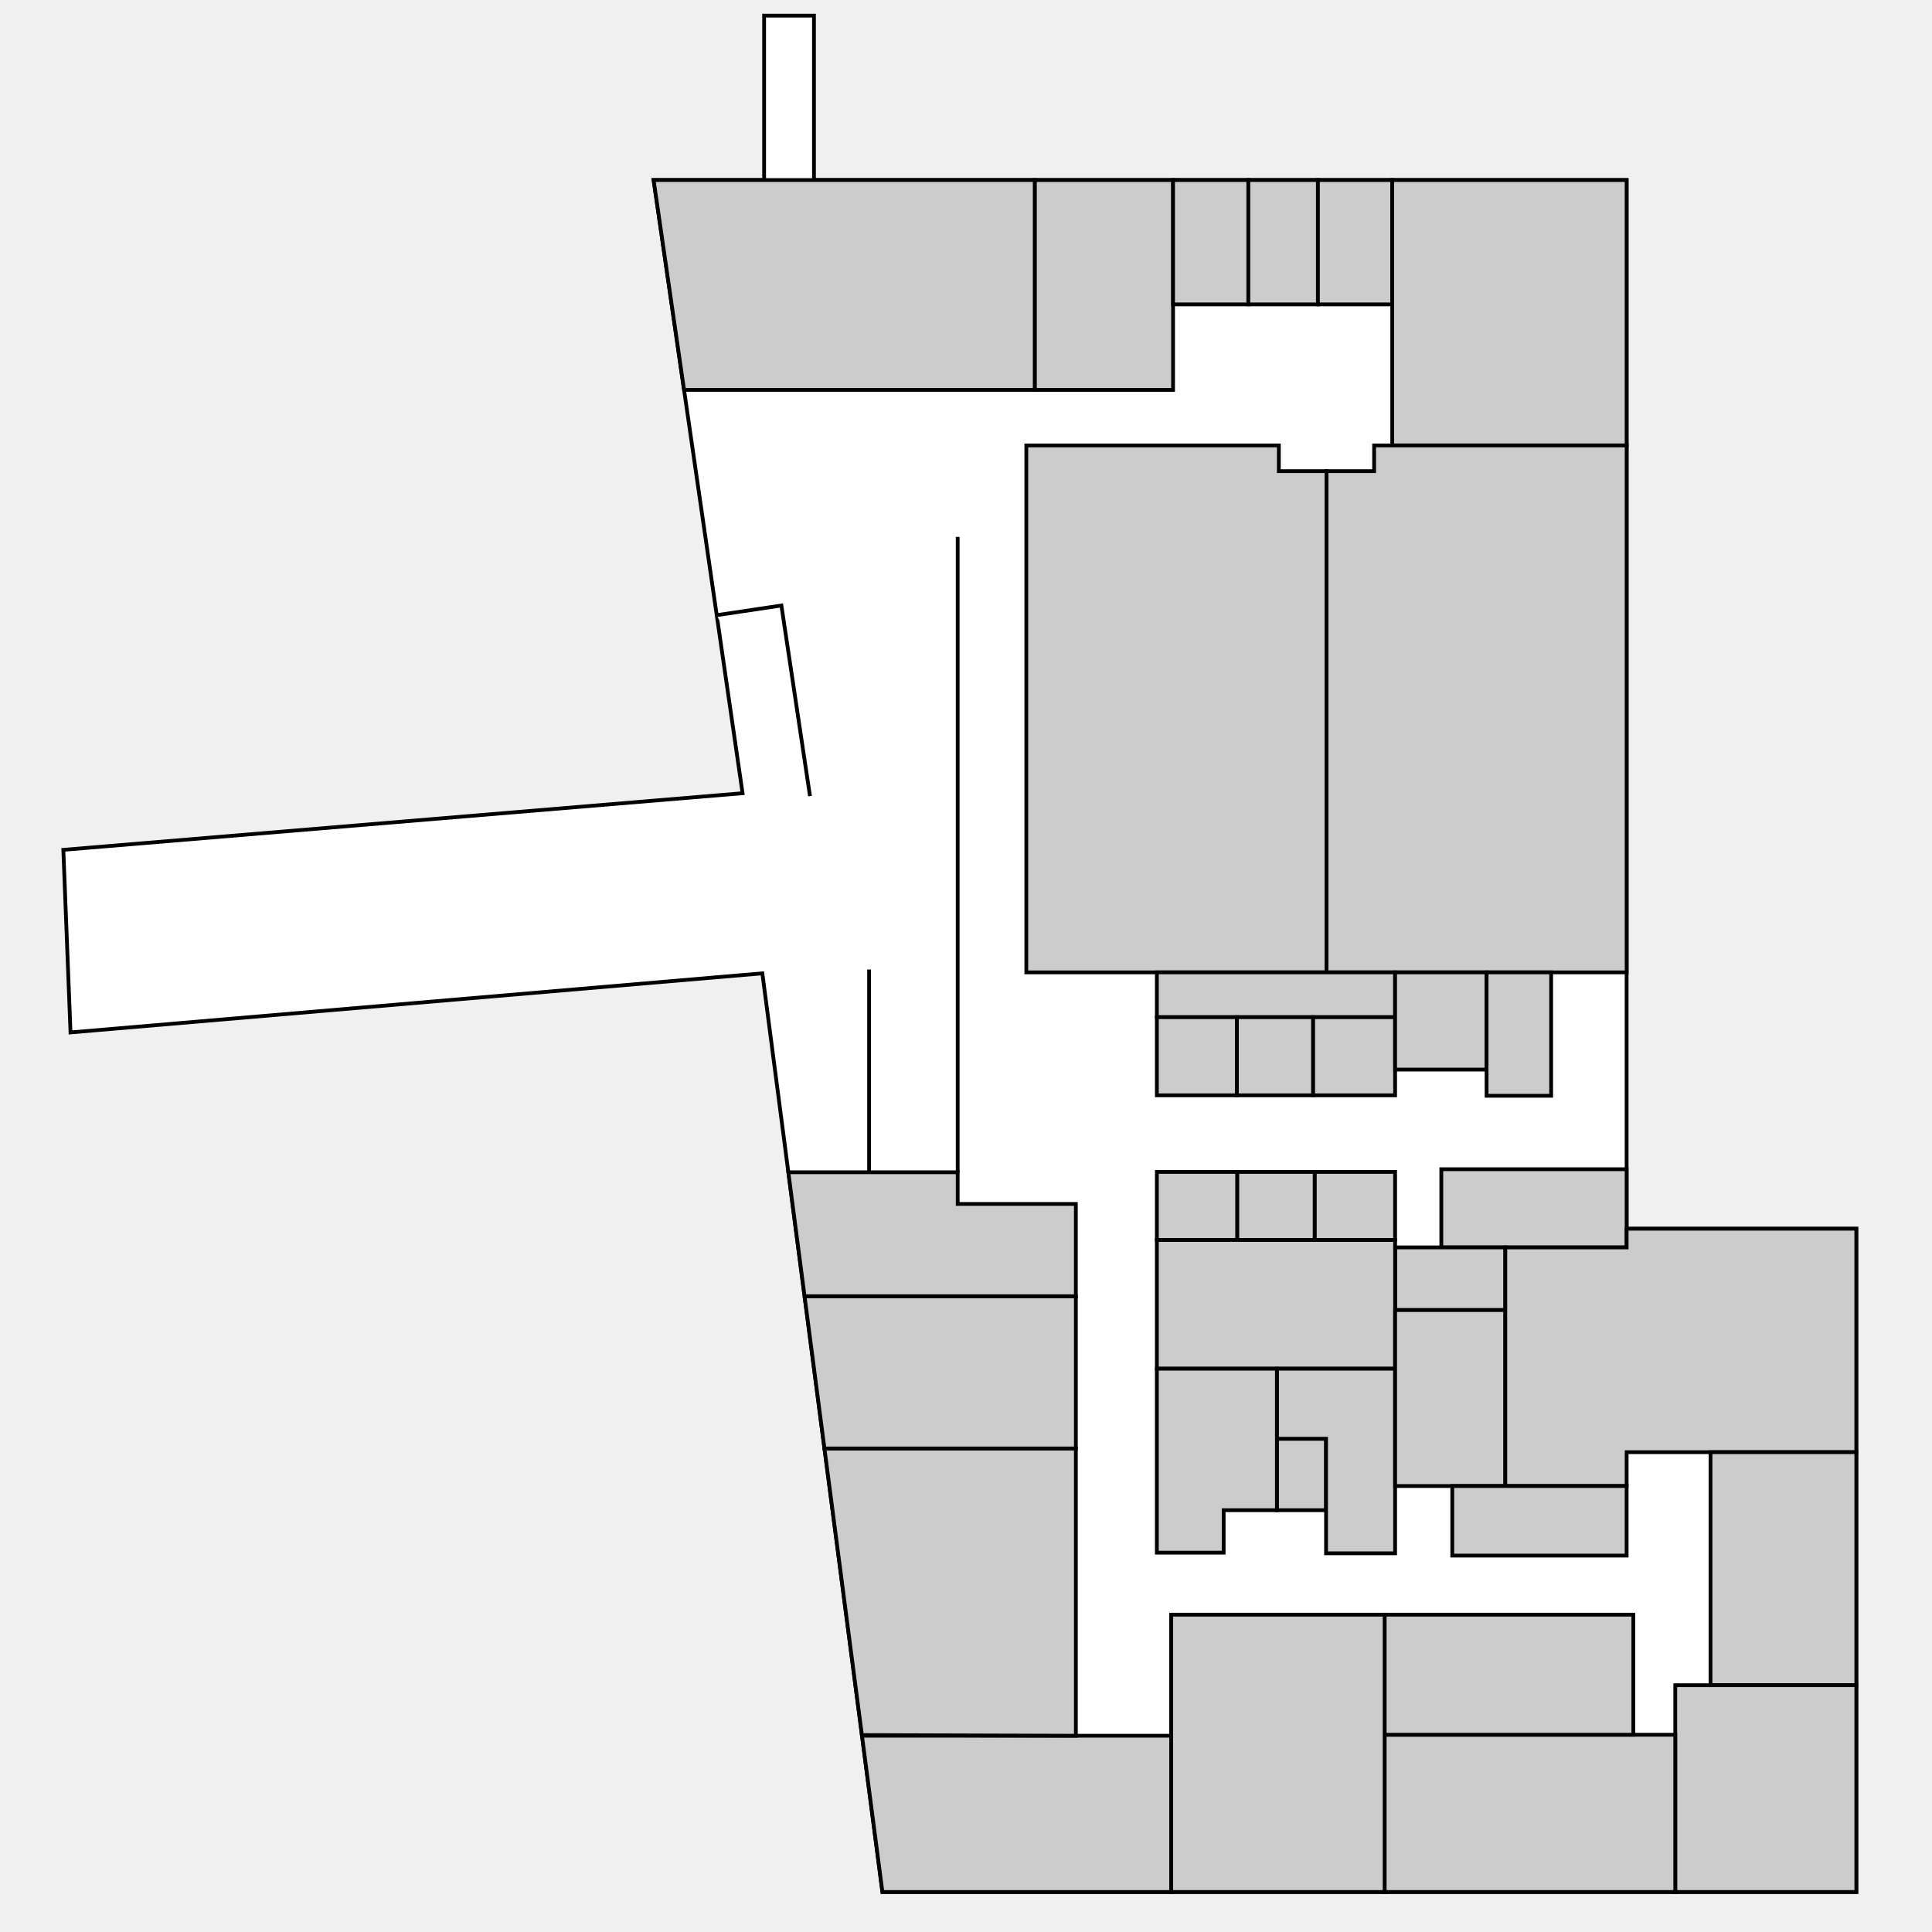
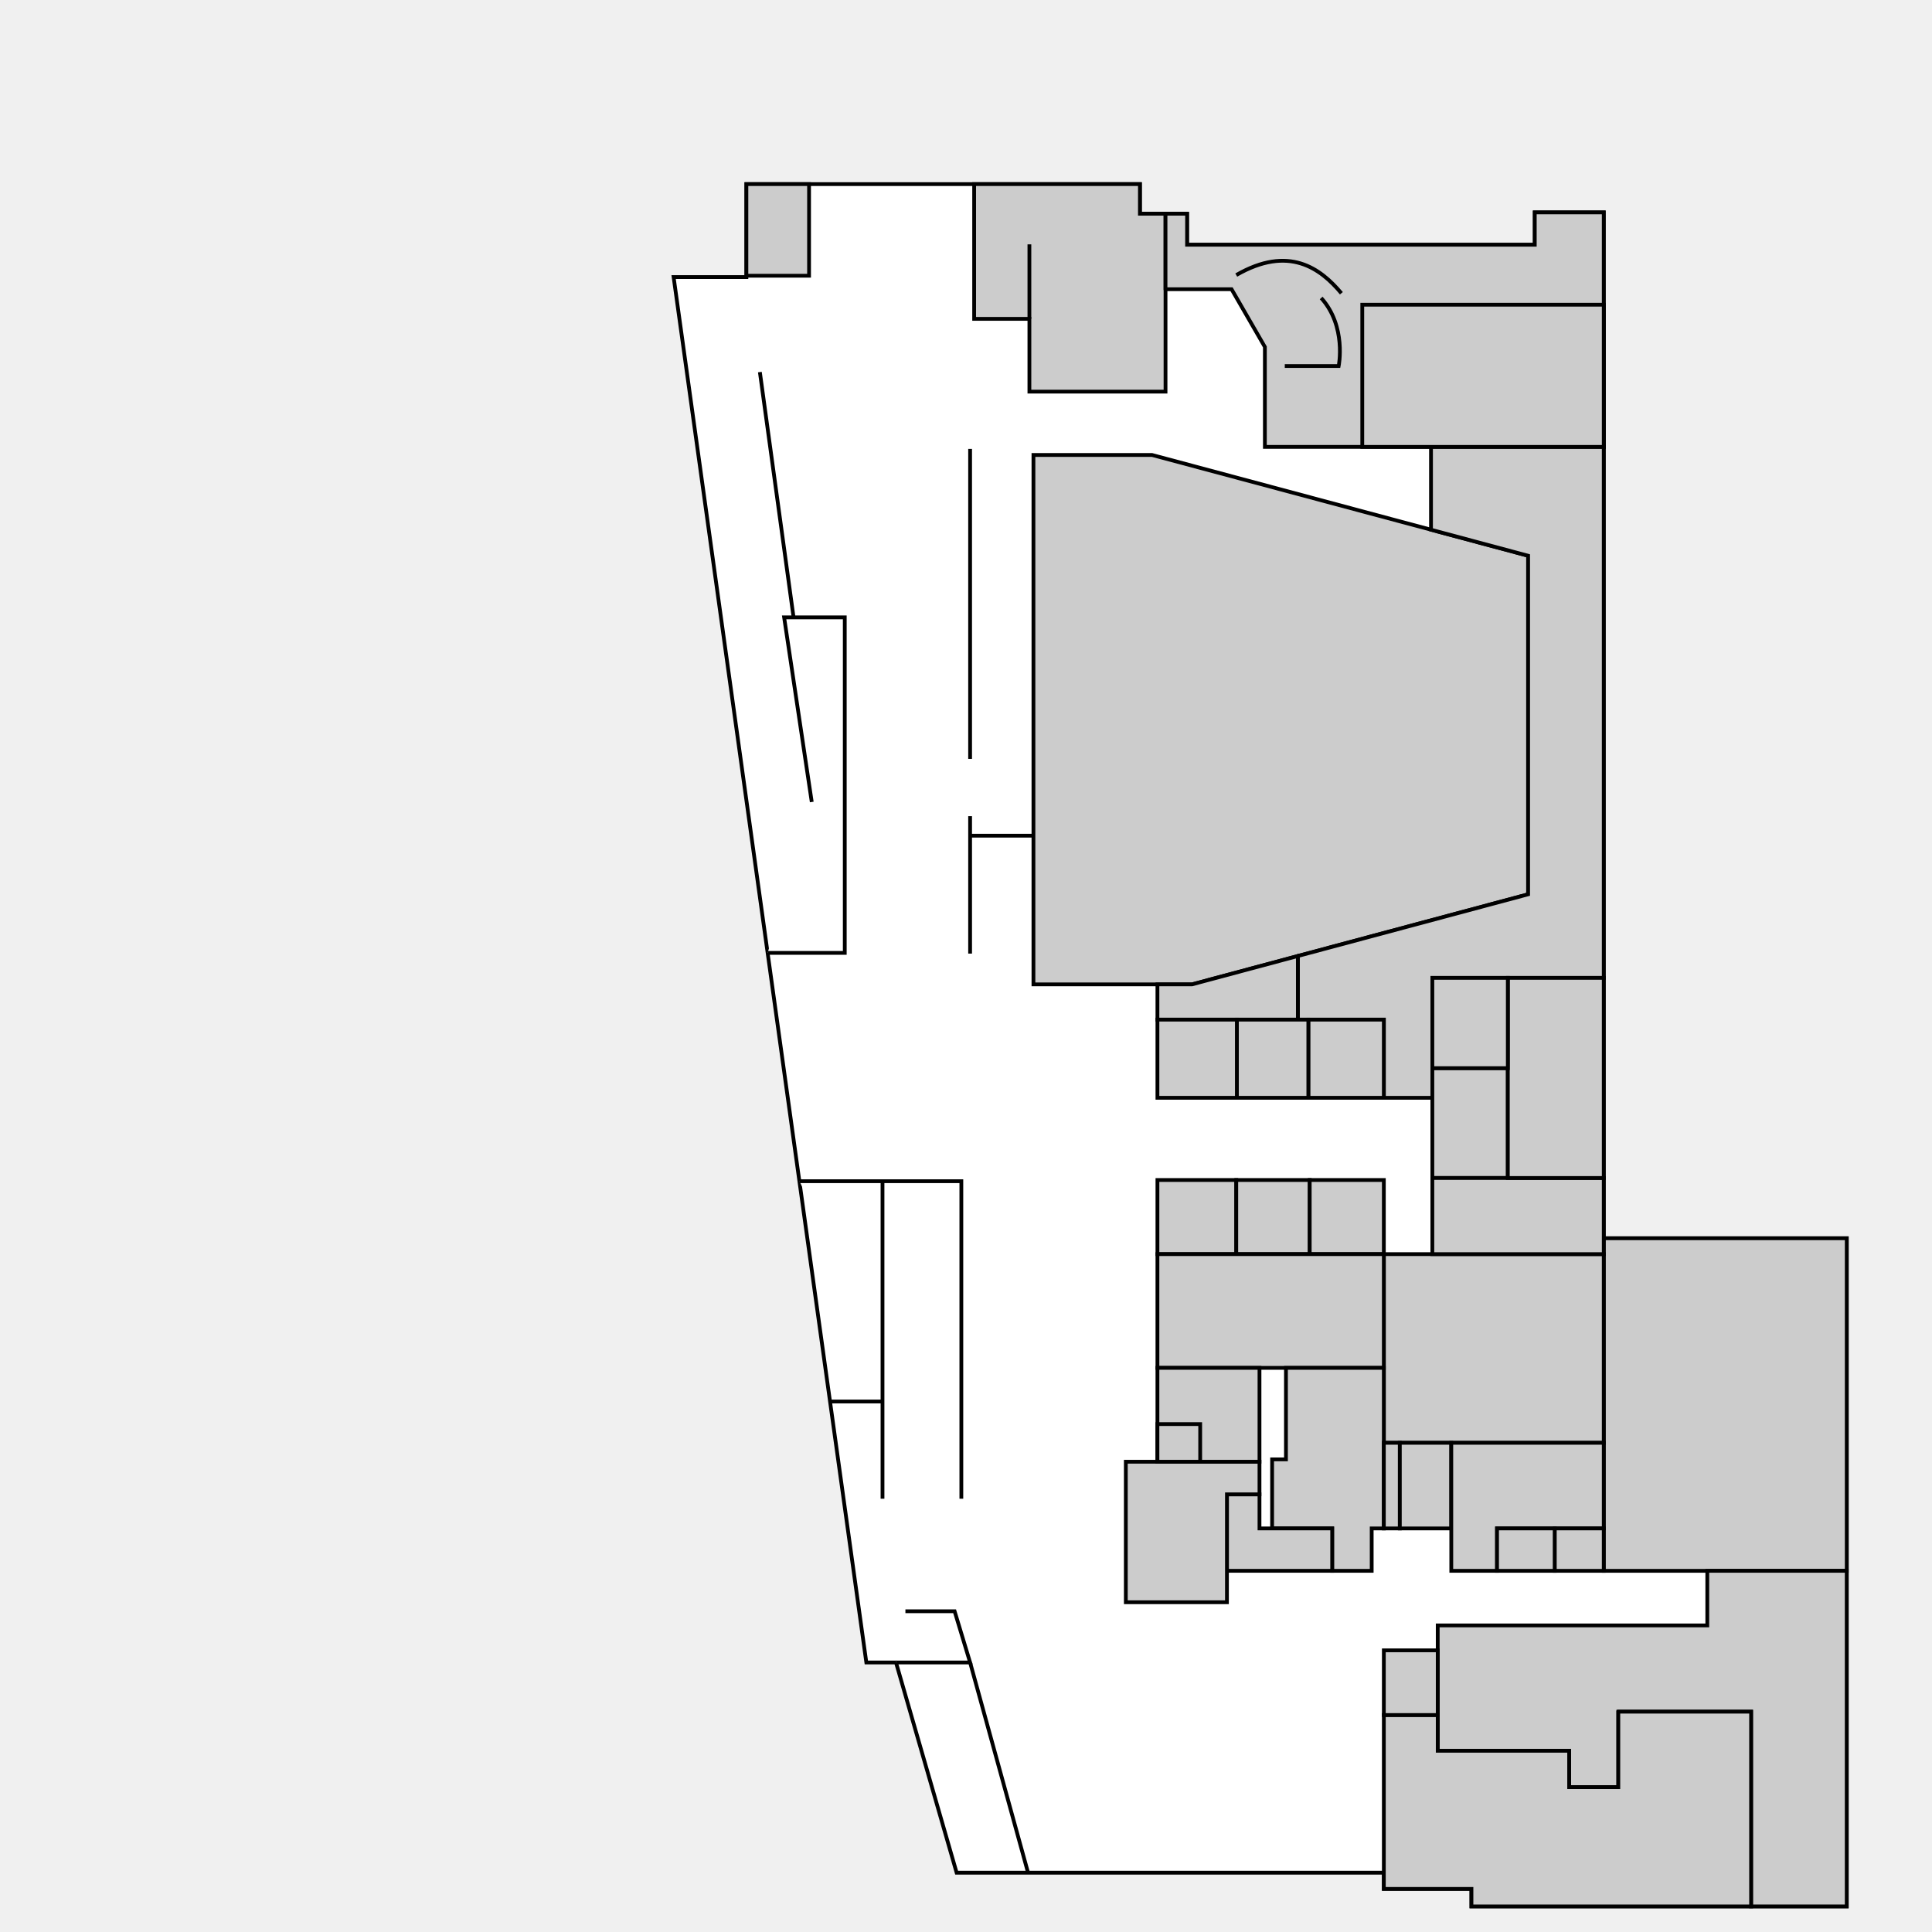
<svg xmlns="http://www.w3.org/2000/svg" width="1024" height="1024">
  <g>
    <rect fill="none" id="canvas_background" height="1464.85" width="1464.85" y="-1" x="-1" />
  </g>
  <g>
-     <g display="inline" id="layer2">
-       <path fill="#ffffff" stroke="#000000" stroke-width="2" stroke-miterlimit="4" id="path3765" d="m33.571,450.429l360,-30l-47.143,-325l58.571,0l0,-87.143l26.429,0l0,87.143l430.714,0l0,555.825l121.746,0l0,351.533l-516.188,0l-63.64,-486.894l-366.685,31.315l-3.804,-96.779z" />
-       <path fill="#cccccc" stroke="#000000" stroke-width="2" stroke-miterlimit="4" id="path3767" d="m362.562,206.652l185.951,0l0,-111.223l-202.084,0l16.134,111.223z" />
-       <rect fill="#cccccc" stroke="#000000" stroke-width="2" stroke-miterlimit="4" y="95.429" x="548.513" height="111.223" width="73.236" id="rect3769" />
-       <rect fill="#cccccc" stroke="#000000" stroke-width="2" stroke-miterlimit="4" y="95.429" x="621.749" height="65.901" width="39.901" id="rect3771" />
-       <rect fill="#cccccc" stroke="#000000" stroke-width="2" stroke-miterlimit="4" y="95.429" x="661.65" height="65.901" width="36.871" id="rect3773" />
-       <rect fill="#cccccc" stroke="#000000" stroke-width="2" stroke-miterlimit="4" y="95.429" x="698.521" height="65.901" width="39.396" id="rect3775" />
-       <rect fill="#cccccc" stroke="#000000" stroke-width="2" stroke-miterlimit="4" y="95.429" x="737.916" height="140.652" width="124.226" id="rect3777" />
-       <path fill="#cccccc" stroke="#000000" stroke-width="2" stroke-miterlimit="4" id="rect3798" d="m728.312,236.094l0,13.625l-25.25,0l0,265.656l159.094,0l0,-279.281l-133.844,0z" />
-       <path fill="#cccccc" stroke="#000000" stroke-width="2" stroke-miterlimit="4" d="m677.812,236.094l0,13.625l25.25,0l0,265.656l-159.094,0l0,-279.281l133.844,0z" id="path3803" />
-       <rect fill="#cccccc" stroke="#000000" stroke-width="2" stroke-miterlimit="4" y="515.375" x="613.163" height="23.752" width="126.269" id="rect3805" />
-       <rect fill="#cccccc" stroke="#000000" stroke-width="2" stroke-miterlimit="4" y="539.127" x="613.163" height="41.416" width="42.426" id="rect3807" />
-       <rect fill="#cccccc" stroke="#000000" stroke-width="2" stroke-miterlimit="4" y="539.127" x="655.589" height="41.416" width="40.406" id="rect3809" />
-       <rect fill="#cccccc" stroke="#000000" stroke-width="2" stroke-miterlimit="4" y="539.127" x="695.995" height="41.416" width="43.437" id="rect3811" />
-       <rect fill="#cccccc" stroke="#000000" stroke-width="2" stroke-miterlimit="4" y="515.375" x="739.432" height="51.531" width="48.487" id="rect3813" />
-       <rect fill="#cccccc" stroke="#000000" stroke-width="2" stroke-miterlimit="4" y="515.375" x="787.919" height="65.411" width="34.224" id="rect3817" />
-       <rect fill="#cccccc" stroke="#000000" stroke-width="2" stroke-miterlimit="4" y="619.714" x="763.929" height="41.429" width="98.214" id="rect3819" />
-       <rect fill="#cccccc" stroke="#000000" stroke-width="2" stroke-miterlimit="4" y="661.143" x="739.432" height="33.214" width="58.426" id="rect3821" />
-       <rect fill="#cccccc" stroke="#000000" stroke-width="2" stroke-miterlimit="4" y="621.142" x="696.786" height="36.072" width="42.646" id="rect3829" />
-       <rect fill="#cccccc" stroke="#000000" stroke-width="2" stroke-miterlimit="4" y="621.142" x="655.714" height="36.072" width="41.071" id="rect3831" />
-       <rect fill="#cccccc" stroke="#000000" stroke-width="2" stroke-miterlimit="4" y="621.142" x="613.163" height="36.072" width="42.552" id="rect3833" />
-       <rect fill="#cccccc" stroke="#000000" stroke-width="2" stroke-miterlimit="4" y="657.214" x="613.163" height="68.214" width="126.269" id="rect3835" />
-       <path fill="#cccccc" stroke="#000000" stroke-width="2" stroke-miterlimit="4" id="path3845" d="m702.844,800.438l0,-37.875l-26.062,0l0,37.875l26.062,0z" />
-       <path fill="#cccccc" stroke="#000000" stroke-width="2" stroke-miterlimit="4" id="rect3837" d="m676.781,725.438l0,37.125l26.062,0l0,37.875l0,22.844l36.594,0l0,-97.844l-62.656,0z" />
-       <path fill="#cccccc" stroke="#000000" stroke-width="2" stroke-miterlimit="4" id="rect3849" d="m613.156,725.438l0,75l0,22.5l35.406,0l0,-22.5l28.219,0l0,-75l-63.625,0z" />
-       <rect fill="#cccccc" stroke="#000000" stroke-width="2" stroke-miterlimit="4" y="694.357" x="739.438" height="93.267" width="58.42" id="rect3854" />
-       <path fill="#cccccc" stroke="#000000" stroke-width="2" stroke-miterlimit="4" id="rect3860" d="m862.156,651.25l0,9.906l-64.312,0l0,126.469l64.312,0l0,-17.938l121.719,0l0,-118.438l-121.719,0z" />
-       <rect fill="#cccccc" stroke="#000000" stroke-width="2" stroke-miterlimit="4" y="787.624" x="769.736" height="36.871" width="92.407" id="rect3862" />
-       <rect fill="#cccccc" stroke="#000000" stroke-width="2" stroke-miterlimit="4" y="769.688" x="906.612" height="123.498" width="77.277" id="rect3867" />
-       <rect fill="#cccccc" stroke="#000000" stroke-width="2" stroke-miterlimit="4" y="893.185" x="887.924" height="109.602" width="95.964" id="rect3869" />
-       <rect fill="#cccccc" stroke="#000000" stroke-width="2" stroke-miterlimit="4" y="919.449" x="733.876" height="83.338" width="154.048" id="rect3871" />
-       <rect fill="#cccccc" stroke="#000000" stroke-width="2" stroke-miterlimit="4" y="855.81" x="733.876" height="63.64" width="131.825" id="rect3873" />
-       <rect fill="#cccccc" stroke="#000000" stroke-width="2" stroke-miterlimit="4" y="855.81" x="620.739" height="146.977" width="113.137" id="rect3875" />
-       <path fill="#cccccc" stroke="#000000" stroke-width="2" stroke-miterlimit="4" id="rect3877" d="m456.878,919.983l163.861,0l0,82.804l-153.038,0l-10.823,-82.804z" />
-       <path fill="#cccccc" stroke="#000000" stroke-width="2" stroke-miterlimit="4" id="rect3880" d="m436.976,767.717l133.255,0l0,152.265l-113.4,-0.357l-19.855,-151.908z" />
-       <path fill="#cccccc" stroke="#000000" stroke-width="2" stroke-miterlimit="4" id="rect3882" d="m426.429,687.029l143.802,0l0,80.688l-133.255,-0l-10.546,-80.688z" />
-       <path fill="#cccccc" stroke="#000000" stroke-width="2" stroke-miterlimit="4" id="rect3884" d="m417.844,621.312l8.586,65.717l143.789,0.002l0,-48.906l-62.625,0l0,-16.812l-89.75,0z" />
-       <path fill="#cccccc" stroke="#000000" stroke-width="2" stroke-miterlimit="4" id="path3889" d="m507.594,621.312l0,-336.744" />
-       <path fill="#cccccc" stroke="#000000" stroke-width="2" stroke-miterlimit="4" id="path3893" d="m460.63,621.312l0,-107.44" />
-       <path fill="#ffffff" stroke="#000000" stroke-width="2" stroke-miterlimit="4" id="path3895" d="m379.881,326.049l34.281,-5.115l15.152,101.015" />
+     <g display="inline" id="g3906">
+       <path fill="#ffffff" stroke="#000000" stroke-width="2" stroke-miterlimit="4" d="m357.033,146.857l102.143,734.286l15.714,0l32.143,111.429l226.429,0l0,8.571l46.429,0l0,9.286l198.929,0l0,-354.124l-128.799,0l0,-543.733l-36.559,0l0,17.143l-184.286,0l0,-16.429l-25,0l0,-15.714l-208.571,0l0,49.286l-38.571,0z" id="path3908" />
+       <path fill="#cccccc" stroke="#000000" stroke-width="2" stroke-miterlimit="4" d="m516.319,97.571l0,71.429l29.286,0l0,38.571l72.143,0l0,-94.286l-13.571,0l0,-15.714l-87.857,0z" id="path3910" />
+       <path fill="#cccccc" stroke="#000000" stroke-width="2" stroke-miterlimit="4" d="m617.747,153.286l35,0l17.668,30.602l0,52.969l179.605,0l0,-124.286l-36.559,0l0,17.143l-184.286,0l0,-16.429l-11.429,0l0,40z" id="path3912" />
+       <path fill="#cccccc" stroke="#000000" stroke-width="2" stroke-miterlimit="4" d="m547.747,241.143l62.857,0l199.329,53.41l0,179.447l-178.126,47.729l-84.06,0l0,-280.586z" id="path3914" />
+       <path fill="#cccccc" stroke="#000000" stroke-width="2" stroke-miterlimit="4" d="m758.462,236.857l0,43.904l51.472,13.792l0,179.447l-122.037,32.7l0,33.729l45.565,0l0,41.429l25.714,0l0,-63.571l90.844,0l0,-281.429l-91.559,0z" id="path3916" />
+       <path fill="#cccccc" stroke="#000000" stroke-width="2" stroke-miterlimit="4" d="m687.896,540.429l-74.435,0l0,-18.7l18.346,0l56.089,-15.029l0,33.729z" id="path3918" />
+       <path fill="#cccccc" stroke="#000000" stroke-width="2" stroke-miterlimit="4" d="m514.176,505.429l0,-72.857" id="path3920" />
+       <path fill="#cccccc" stroke="#000000" stroke-width="2" stroke-miterlimit="4" d="m514.176,442.929l33.571,0" id="path3922" />
+       <path fill="#cccccc" stroke="#000000" stroke-width="2" stroke-miterlimit="4" d="m514.176,402.214l0,-164.286" id="path3924" />
+       <rect fill="#cccccc" stroke="#000000" stroke-width="2" stroke-miterlimit="4" id="rect3926" width="128.799" height="176.267" x="850.02" y="656.304" />
+       <rect fill="#cccccc" stroke="#000000" stroke-width="2" stroke-miterlimit="4" id="rect3928" width="116.558" height="100" x="733.462" y="664.714" />
+       <rect fill="#cccccc" stroke="#000000" stroke-width="2" stroke-miterlimit="4" id="rect3930" width="40" height="58.214" x="759.176" y="566.143" />
+       <rect fill="#cccccc" stroke="#000000" stroke-width="2" stroke-miterlimit="4" id="rect3932" width="90.844" height="40.357" x="759.176" y="624.357" />
+       <rect fill="#cccccc" stroke="#000000" stroke-width="2" stroke-miterlimit="4" id="rect3934" width="50.844" height="106.071" x="799.176" y="518.286" />
+       <rect fill="#cccccc" stroke="#000000" stroke-width="2" stroke-miterlimit="4" id="rect3936" width="40" height="47.857" x="759.176" y="518.286" />
+       <rect fill="#cccccc" stroke="#000000" stroke-width="2" stroke-miterlimit="4" id="rect3938" width="40.015" height="41.429" x="693.446" y="540.429" />
+       <rect fill="#cccccc" stroke="#000000" stroke-width="2" stroke-miterlimit="4" id="rect3940" width="37.881" height="41.429" x="655.566" y="540.429" />
+       <rect fill="#cccccc" stroke="#000000" stroke-width="2" stroke-miterlimit="4" id="rect3942" width="42.104" height="41.429" x="613.462" y="540.429" />
+       <rect fill="#cccccc" stroke="#000000" stroke-width="2" stroke-miterlimit="4" id="rect3944" width="41.786" height="39.286" x="613.462" y="625.429" />
+       <rect fill="#cccccc" stroke="#000000" stroke-width="2" stroke-miterlimit="4" id="rect3946" width="38.929" height="39.286" x="655.247" y="625.429" />
+       <rect fill="#cccccc" stroke="#000000" stroke-width="2" stroke-miterlimit="4" id="rect3948" width="39.286" height="39.286" x="694.176" y="625.429" />
+       <rect fill="#cccccc" stroke="#000000" stroke-width="2" stroke-miterlimit="4" id="rect3950" width="120" height="60.281" x="613.462" y="664.714" />
+       <path fill="#cccccc" stroke="#000000" stroke-width="2" stroke-miterlimit="4" d="m681.587,725l0,48.5l-7.344,0l0,36.594l31.844,0l0,22.475l20.938,0l0,-22.475l6.438,0l0,-36.594l0,-48.5l-51.875,0z" id="path3952" />
+       <rect fill="#cccccc" stroke="#000000" stroke-width="2" stroke-miterlimit="4" id="rect3954" width="8.472" height="45.379" x="733.462" y="764.714" />
+       <rect fill="#cccccc" stroke="#000000" stroke-width="2" stroke-miterlimit="4" id="rect3956" width="27.274" height="45.379" x="741.934" y="764.714" />
+       <path fill="#cccccc" stroke="#000000" stroke-width="2" stroke-miterlimit="4" d="m769.212,764.719l0,45.375l0,22.475l24.25,0l0,-22.475l56.562,0l0,-45.375l-80.812,0z" id="path3958" />
+       <rect fill="#cccccc" stroke="#000000" stroke-width="2" stroke-miterlimit="4" id="rect3960" width="26.011" height="22.478" x="824.009" y="810.094" />
+       <rect fill="#cccccc" stroke="#000000" stroke-width="2" stroke-miterlimit="4" id="rect3962" width="30.547" height="22.478" x="793.462" y="810.094" />
+       <path fill="#cccccc" stroke="#000000" stroke-width="2" stroke-miterlimit="4" d="m904.899,832.562l0,28.938l-47.156,0l-95.719,0l0,66.438l69.656,0l0,19.281l26.062,0l0,-19.281l0,-20.719l70.375,0l0,103.219l50.688,0l0,-141.781l0,-36.094l-73.906,0z" id="path3964" />
+       <path fill="#cccccc" stroke="#000000" stroke-width="2" stroke-miterlimit="4" d="m857.743,907.219l0,40l-26.062,0l0,-19.281l-69.656,0l0,-18.938l-28.562,0l0,92.156l28.562,0l17.875,0l0,9.281l77.844,0l70.375,0l0,-103.219l-70.375,0z" id="path3966" />
+       <rect fill="#cccccc" stroke="#000000" stroke-width="2" stroke-miterlimit="4" id="rect3968" width="28.562" height="34.286" x="733.462" y="874.714" />
+       <path fill="#cccccc" stroke="#000000" stroke-width="2" stroke-miterlimit="4" d="m650.305,792.031l0,18.062l0,22.469l55.781,0l0,-22.469l-38.531,0l0,-18.062l-17.25,0z" id="path3970" />
+       <path fill="#cccccc" stroke="#000000" stroke-width="2" stroke-miterlimit="4" d="m596.712,774.75l0,74.469l53.594,0l0,-57.188l17.25,0l0,-17.281l-17.25,0l-53.594,0z" id="path3972" />
+       <rect fill="#cccccc" stroke="#000000" stroke-width="2" stroke-miterlimit="4" id="rect3974" width="54.094" height="49.755" x="613.462" y="724.995" />
+       <rect fill="#cccccc" stroke="#000000" stroke-width="2" stroke-miterlimit="4" id="rect3976" width="22.659" height="19.956" x="613.462" y="754.794" />
+       <path fill="#ffffff" stroke="#000000" stroke-width="2" stroke-miterlimit="4" d="m423.693,626.061l85.84,0l0,168.296" id="path3978" />
+       <path fill="#cccccc" stroke="#000000" stroke-width="2" stroke-miterlimit="4" d="m467.747,626.061l0,168.296" id="path3980" />
+       <path fill="#cccccc" stroke="#000000" stroke-width="2" stroke-miterlimit="4" d="m439.935,742.823l27.812,0" id="path3982" />
+       <path fill="#ffffff" stroke="#000000" stroke-width="2" stroke-miterlimit="4" d="m474.89,881.143l39.286,0l-8.214,-27.143l-26.071,0" id="path3984" />
+       <path fill="#cccccc" stroke="#000000" stroke-width="2" stroke-miterlimit="4" d="m514.176,881.143l30.714,111.429" id="path3986" />
+       <path fill="#ffffff" stroke="#000000" stroke-width="2" stroke-miterlimit="4" d="m406.859,505.046l40.888,0l0,-177.832l-32.143,0l14.643,97.857" id="path3988" />
+       <path fill="#cccccc" stroke="#000000" stroke-width="2" stroke-miterlimit="4" d="m420.604,327.214l-17.857,-130" id="path3990" />
+       <rect fill="#cccccc" stroke="#000000" stroke-width="2" stroke-miterlimit="4" id="rect3992" width="33.214" height="48.571" x="395.604" y="97.571" />
+       <rect fill="#cccccc" stroke="#000000" stroke-width="2" stroke-miterlimit="4" id="rect3994" width="127.987" height="75.357" x="722.033" y="161.5" />
+       <path fill="#cccccc" stroke="#000000" stroke-width="2" stroke-miterlimit="4" d="m680.962,194l28.571,0c0,0 4.286,-21.071 -9.286,-36.071" id="path3997" />
+       <path fill="#cccccc" stroke="#000000" stroke-width="2" stroke-miterlimit="4" d="m655.247,145.786c27.857,-16.071 44.643,-3.571 55.714,9.643" id="path3999" />
+       <path fill="#cccccc" stroke="#000000" stroke-width="2" stroke-miterlimit="4" d="m545.604,169l0,-39.49" id="path4001" />
    </g>
  </g>
</svg>
